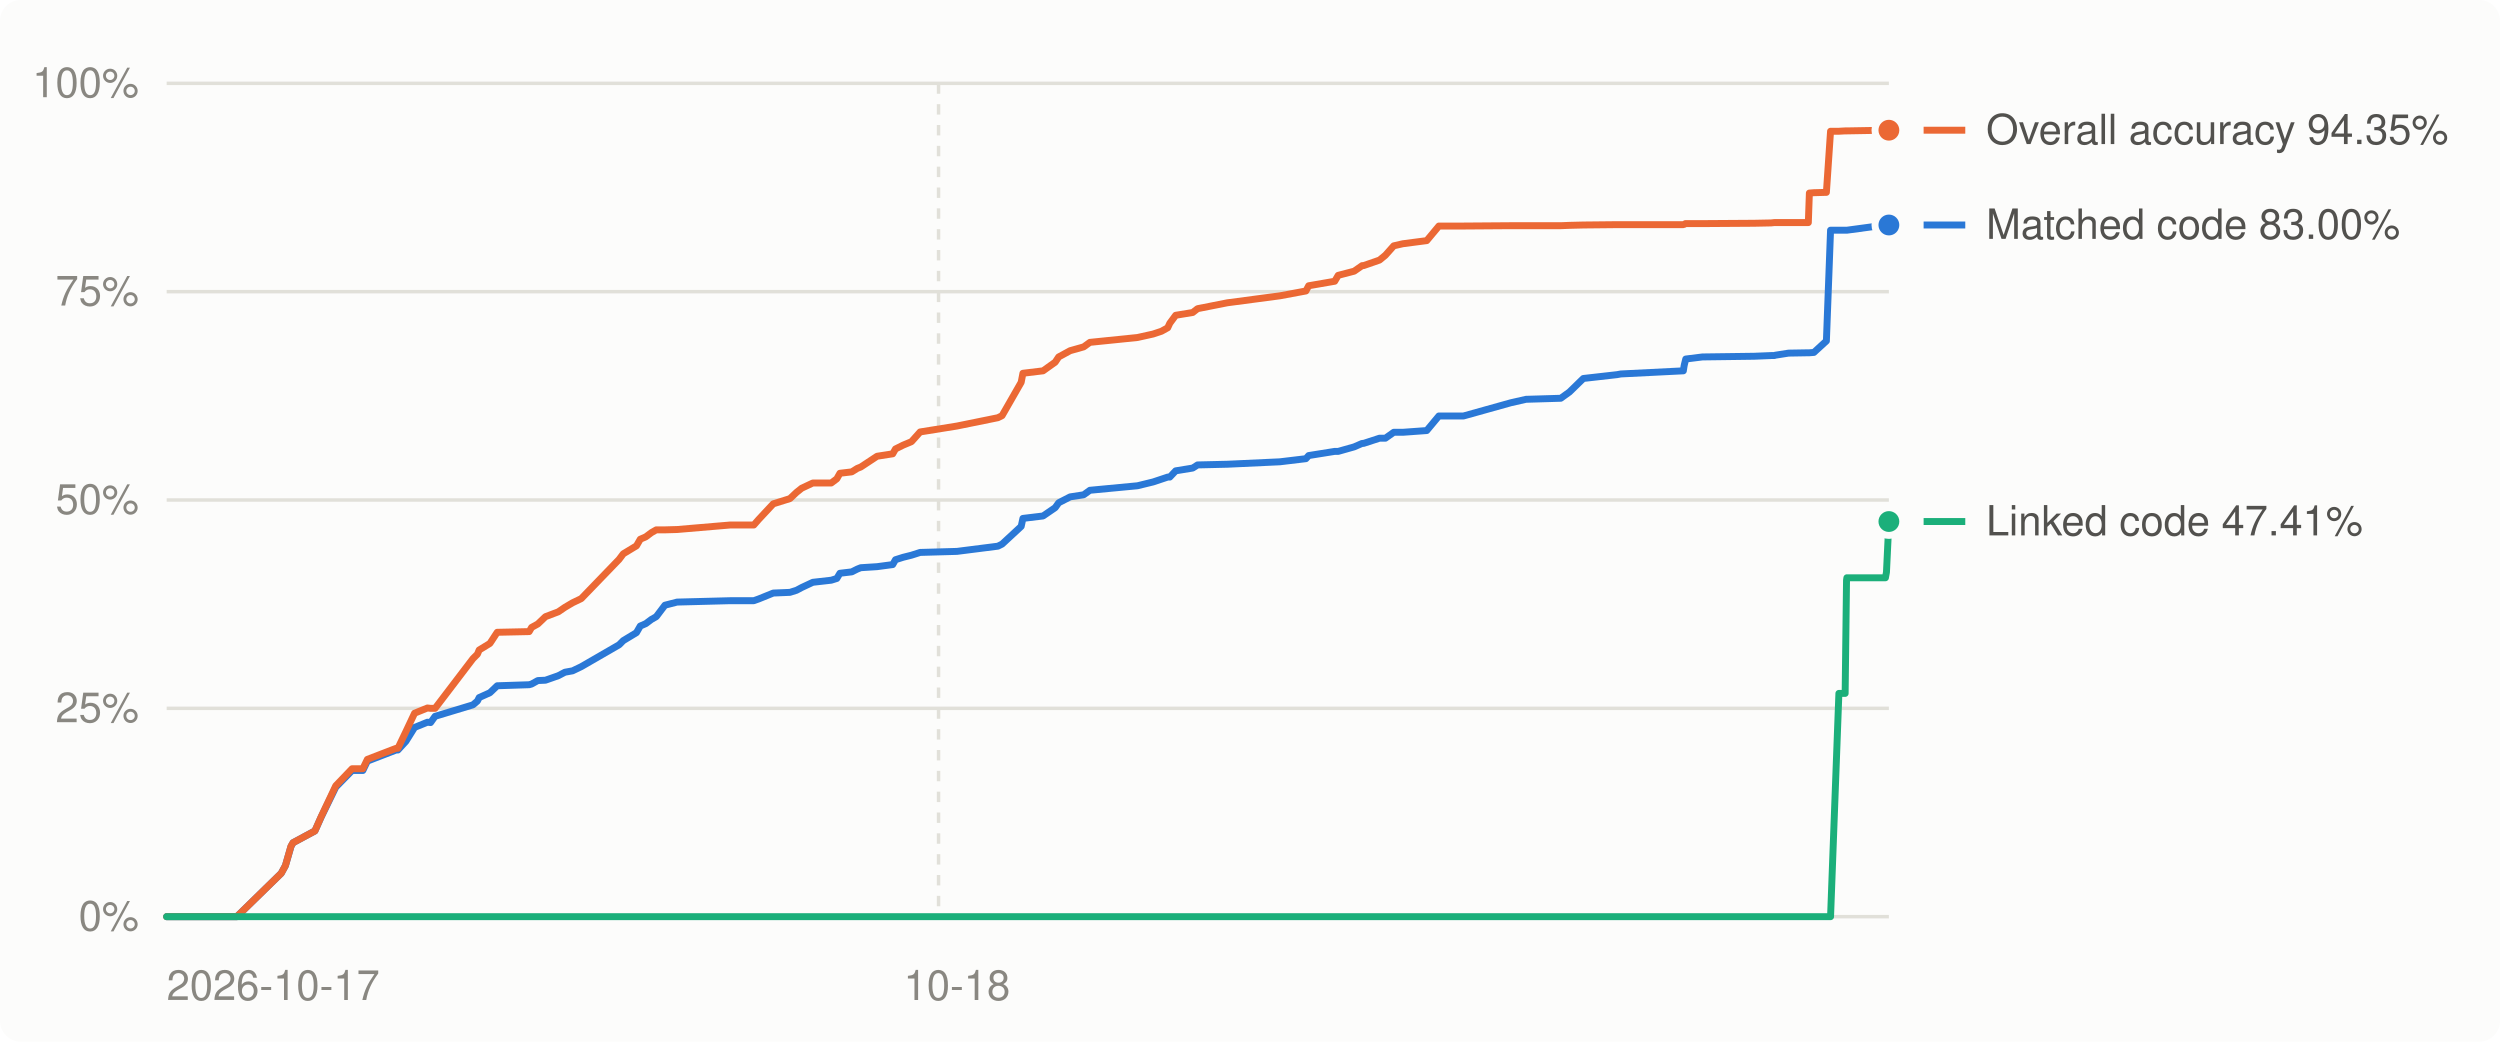
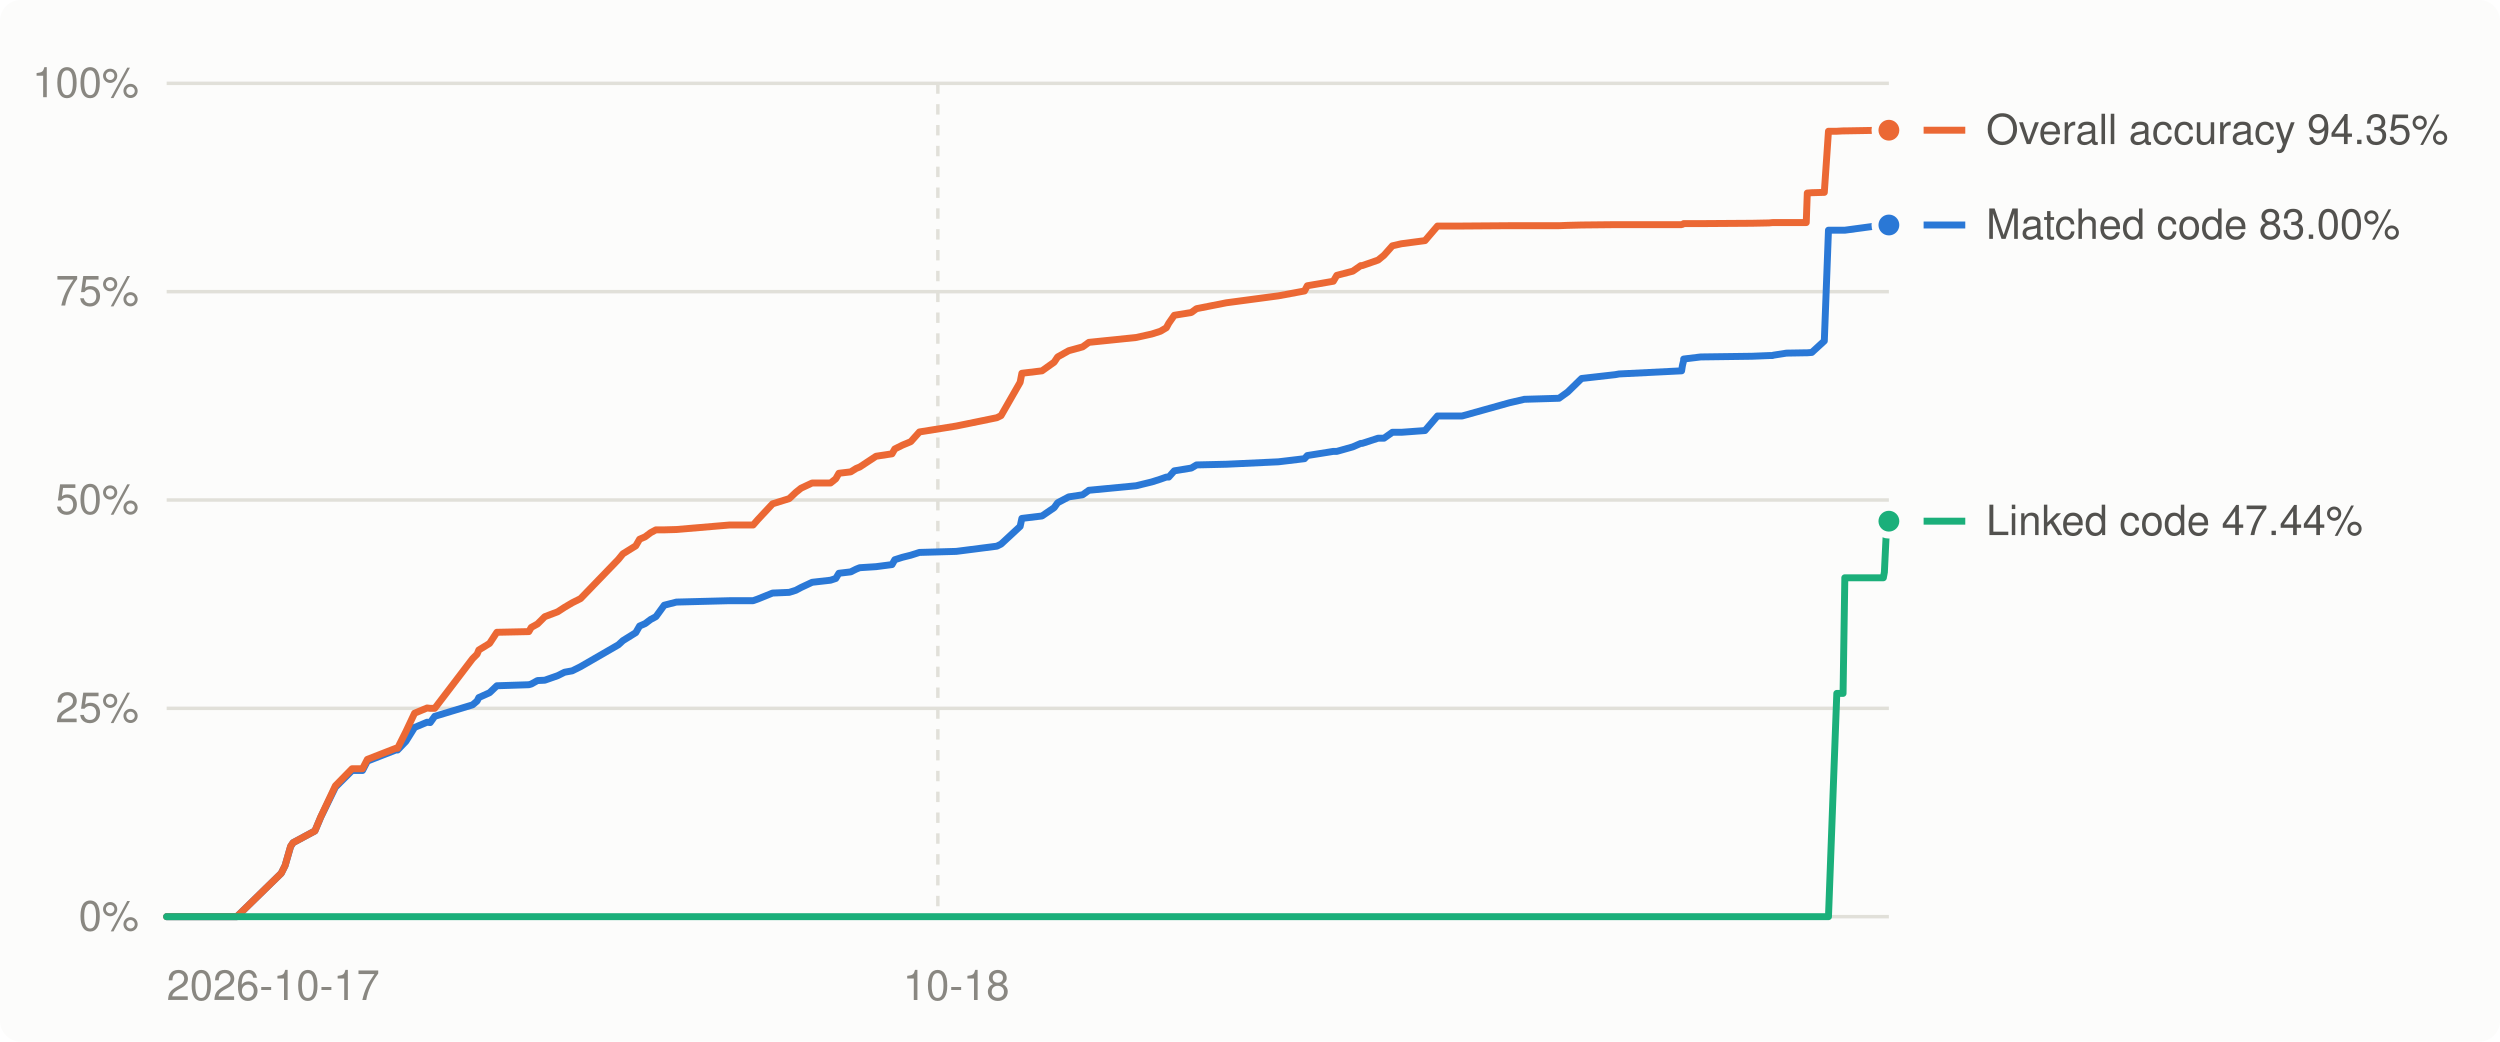
<svg xmlns="http://www.w3.org/2000/svg" viewBox="0 0 720 300" width="720" height="300" role="img" aria-label="Decompilation progress over time">
  <style>
.bg{fill:#fcfcfb}.grid{stroke:#e1e0d9}.muted{fill:#898781}.lbl{fill:#52514e}.ln0{stroke:#2a78d6}.dot0{fill:#2a78d6;stroke:#fcfcfb}.ln1{stroke:#eb6834}.dot1{fill:#eb6834;stroke:#fcfcfb}.ln2{stroke:#1baf7a}.dot2{fill:#1baf7a;stroke:#fcfcfb}
@media (prefers-color-scheme: dark){.bg{fill:#1a1a19}.grid{stroke:#2c2c2a}.muted{fill:#898781}.lbl{fill:#c3c2b7}.ln0{stroke:#3987e5}.dot0{fill:#3987e5;stroke:#1a1a19}.ln1{stroke:#d95926}.dot1{fill:#d95926;stroke:#1a1a19}.ln2{stroke:#199e70}.dot2{fill:#199e70;stroke:#1a1a19}}
text{font:12px -apple-system,BlinkMacSystemFont,'Segoe UI',Helvetica,Arial,sans-serif}
</style>
  <rect class="bg" width="720" height="300" rx="6" />
  <line x1="48" x2="544" y1="264.0" y2="264.0" class="grid" stroke-width="1" />
  <text x="40" y="268.0" class="muted" text-anchor="end">0%</text>
  <line x1="48" x2="544" y1="204.0" y2="204.0" class="grid" stroke-width="1" />
  <text x="40" y="208.0" class="muted" text-anchor="end">25%</text>
  <line x1="48" x2="544" y1="144.0" y2="144.0" class="grid" stroke-width="1" />
  <text x="40" y="148.0" class="muted" text-anchor="end">50%</text>
  <line x1="48" x2="544" y1="84.0" y2="84.0" class="grid" stroke-width="1" />
  <text x="40" y="88.0" class="muted" text-anchor="end">75%</text>
  <line x1="48" x2="544" y1="24.0" y2="24.0" class="grid" stroke-width="1" />
  <text x="40" y="28.0" class="muted" text-anchor="end">100%</text>
-   <line x1="270.3" x2="270.3" y1="24" y2="264" class="grid" stroke-width="1" stroke-dasharray="3 3" />
+   <line x1="270.1" x2="270.1" y1="24" y2="264" class="grid" stroke-width="1" stroke-dasharray="3 3" />
  <text class="muted" x="48.0" y="288" text-anchor="start">2026-10-17</text>
-   <text class="muted" x="275.6" y="288" text-anchor="middle">10-18</text>
-   <polyline points="48.0,264.0 68.2,264.0 81.0,251.5 82.2,249.3 83.8,243.8 84.4,242.7 90.7,239.3 92.5,235.3 96.7,226.7 101.4,221.9 104.5,221.9 105.8,219.2 114.1,216.0 114.6,216.0 116.9,213.5 119.4,209.5 123.1,208.0 124.0,208.1 125.3,206.3 136.2,203.0 137.5,201.9 138.0,200.9 141.1,199.5 143.2,197.5 152.4,197.2 153.1,197.0 154.9,196.0 157.1,195.9 160.8,194.6 162.7,193.6 164.9,193.2 167.4,192.0 178.3,185.7 179.5,184.5 183.3,182.2 184.4,180.3 186.0,179.6 187.6,178.4 189.0,177.6 191.5,174.3 195.0,173.4 210.3,173.0 217.1,173.0 218.5,172.5 222.7,170.8 227.5,170.6 229.4,170.0 230.9,169.2 234.1,167.7 239.4,167.1 241.0,166.6 241.9,165.1 245.3,164.7 246.9,163.9 247.9,163.5 252.6,163.2 257.1,162.6 257.9,161.2 260.1,160.5 262.5,159.9 265.0,159.1 275.6,158.8 287.4,157.3 288.6,156.7 294.1,151.6 294.6,149.3 300.4,148.6 303.9,146.2 304.9,144.8 308.2,143.1 312.1,142.5 313.9,141.2 327.6,139.9 332.1,138.8 334.5,138.0 336.3,137.4 336.9,137.4 338.6,135.6 343.5,134.8 344.9,133.9 353.5,133.7 368.6,133.0 376.1,132.1 376.9,131.2 384.4,130.0 385.4,130.0 390.0,128.7 392.3,127.7 392.7,127.7 397.3,126.2 399.0,126.2 401.4,124.5 404.0,124.5 410.9,124.0 414.4,119.8 421.5,119.8 435.1,116.0 439.5,115.0 449.5,114.7 452.0,112.9 456.0,109.0 465.7,107.9 466.8,107.7 484.8,106.8 485.0,105.5 485.1,105.0 485.4,103.8 485.5,103.4 490.3,102.8 505.2,102.6 510.1,102.4 511.0,102.4 511.3,102.3 515.1,101.7 520.8,101.6 521.1,101.6 522.4,101.5 526.0,98.2 527.2,66.3 529.6,66.3 531.4,66.3 531.8,66.3 531.9,66.3 543.0,64.8 543.3,64.8 544.0,64.8" fill="none" class="ln0" stroke-width="2" stroke-linejoin="round" stroke-linecap="round" />
-   <polyline points="48.0,264.0 68.2,264.0 81.0,251.5 82.2,249.3 83.8,243.7 84.4,242.7 90.7,239.3 92.5,235.2 96.7,226.3 101.4,221.4 104.5,221.4 105.8,218.7 114.1,215.5 114.6,215.5 116.9,210.7 119.4,205.4 123.1,203.9 124.0,204.0 125.3,204.0 136.2,189.7 137.5,188.4 138.0,187.2 141.1,185.3 143.2,182.1 152.4,181.9 153.1,180.7 154.9,179.7 157.1,177.6 160.8,176.2 162.7,174.9 164.9,173.6 167.4,172.4 178.3,161.1 179.5,159.5 183.3,157.2 184.4,155.3 186.0,154.6 187.6,153.4 189.0,152.6 191.5,152.6 195.0,152.5 210.3,151.2 217.1,151.2 218.5,149.6 222.7,145.1 227.5,143.6 229.4,141.8 230.9,140.6 234.1,139.1 239.4,139.1 241.0,137.9 241.9,136.3 245.3,135.9 246.9,134.9 247.9,134.5 252.6,131.4 257.1,130.7 257.9,129.3 260.1,128.2 262.5,127.2 265.0,124.4 275.6,122.7 287.4,120.3 288.6,119.7 294.1,110.1 294.6,107.5 300.4,106.8 303.9,104.3 304.9,102.8 308.2,101.0 312.1,99.9 313.9,98.6 327.6,97.2 332.1,96.2 334.5,95.4 336.3,94.4 336.9,93.1 338.6,90.8 343.5,90.0 344.9,88.9 353.5,87.2 368.6,85.2 376.1,83.8 376.9,82.3 384.4,81.0 385.4,79.3 390.0,78.1 392.3,76.5 392.7,76.5 397.3,74.9 399.0,73.5 401.4,70.8 404.0,70.2 410.9,69.3 414.4,65.1 421.5,65.1 435.1,65.0 439.5,65.0 449.5,65.0 452.0,64.9 456.0,64.8 465.7,64.7 466.8,64.7 484.8,64.7 485.0,64.6 485.1,64.6 485.4,64.4 485.5,64.4 490.3,64.4 505.2,64.3 510.1,64.2 511.0,64.1 511.3,64.1 515.1,64.1 520.8,64.1 521.1,55.6 522.4,55.5 526.0,55.4 527.2,37.8 529.6,37.8 531.4,37.7 531.8,37.7 531.9,37.7 543.0,37.5 543.3,37.5 544.0,37.5" fill="none" class="ln1" stroke-width="2" stroke-linejoin="round" stroke-linecap="round" />
-   <polyline points="48.0,264.0 68.2,264.0 81.0,264.0 82.2,264.0 83.8,264.0 84.4,264.0 90.7,264.0 92.5,264.0 96.7,264.0 101.4,264.0 104.5,264.0 105.8,264.0 114.1,264.0 114.6,264.0 116.9,264.0 119.4,264.0 123.1,264.0 124.0,264.0 125.3,264.0 136.2,264.0 137.5,264.0 138.0,264.0 141.1,264.0 143.2,264.0 152.4,264.0 153.1,264.0 154.9,264.0 157.1,264.0 160.8,264.0 162.7,264.0 164.9,264.0 167.4,264.0 178.3,264.0 179.5,264.0 183.3,264.0 184.4,264.0 186.0,264.0 187.6,264.0 189.0,264.0 191.5,264.0 195.0,264.0 210.3,264.0 217.1,264.0 218.5,264.0 222.7,264.0 227.5,264.0 229.4,264.0 230.9,264.0 234.1,264.0 239.4,264.0 241.0,264.0 241.9,264.0 245.3,264.0 246.9,264.0 247.9,264.0 252.6,264.0 257.1,264.0 257.9,264.0 260.1,264.0 262.5,264.0 265.0,264.0 275.6,264.0 287.4,264.0 288.6,264.0 294.1,264.0 294.6,264.0 300.4,264.0 303.9,264.0 304.9,264.0 308.2,264.0 312.1,264.0 313.9,264.0 327.6,264.0 332.1,264.0 334.5,264.0 336.3,264.0 336.9,264.0 338.6,264.0 343.5,264.0 344.9,264.0 353.5,264.0 368.6,264.0 376.1,264.0 376.9,264.0 384.4,264.0 385.4,264.0 390.0,264.0 392.3,264.0 392.7,264.0 397.3,264.0 399.0,264.0 401.4,264.0 404.0,264.0 410.9,264.0 414.4,264.0 421.5,264.0 435.1,264.0 439.5,264.0 449.5,264.0 452.0,264.0 456.0,264.0 465.7,264.0 466.8,264.0 484.8,264.0 485.0,264.0 485.1,264.0 485.4,264.0 485.5,264.0 490.3,264.0 505.2,264.0 510.1,264.0 511.0,264.0 511.3,264.0 515.1,264.0 520.8,264.0 521.1,264.0 522.4,264.0 526.0,264.0 527.2,264.0 529.6,199.7 531.4,199.7 531.8,167.1 531.9,166.4 543.0,166.4 543.3,164.8 544.0,150.2" fill="none" class="ln2" stroke-width="2" stroke-linejoin="round" stroke-linecap="round" />
+   <text class="muted" x="275.4" y="288" text-anchor="middle">10-18</text>
+   <polyline points="48.0,264.0 68.2,264.0 81.0,251.5 82.1,249.3 83.7,243.8 84.4,242.7 90.7,239.3 92.4,235.3 96.6,226.7 101.4,221.9 104.4,221.9 105.8,219.2 114.0,216.0 114.5,216.0 116.9,213.5 119.4,209.5 123.0,208.0 123.9,208.1 125.2,206.3 136.1,203.0 137.4,201.9 137.9,200.9 141.0,199.5 143.1,197.5 152.3,197.2 153.0,197.0 154.8,196.0 156.9,195.9 160.6,194.6 162.6,193.6 164.8,193.2 167.2,192.0 178.1,185.7 179.4,184.5 183.1,182.2 184.2,180.3 185.8,179.6 187.4,178.4 188.9,177.6 191.3,174.3 194.8,173.4 210.1,173.0 216.9,173.0 218.3,172.5 222.5,170.8 227.3,170.6 229.2,170.0 230.7,169.2 233.9,167.7 239.2,167.1 240.7,166.6 241.6,165.1 245.0,164.7 246.6,163.9 247.6,163.5 252.3,163.2 256.9,162.6 257.7,161.2 259.9,160.5 262.3,159.9 264.8,159.1 275.4,158.8 287.1,157.3 288.3,156.7 293.8,151.6 294.3,149.3 300.1,148.6 303.6,146.2 304.6,144.8 307.8,143.1 311.8,142.5 313.6,141.2 327.2,139.9 331.7,138.8 334.2,138.0 335.9,137.4 336.6,137.4 338.2,135.6 343.1,134.8 344.6,133.9 353.2,133.7 368.2,133.0 375.7,132.1 376.5,131.2 384.0,130.0 385.0,130.0 389.6,128.7 391.9,127.7 392.3,127.7 396.9,126.2 398.6,126.2 401.0,124.5 403.6,124.5 410.4,124.0 414.0,119.8 421.1,119.8 434.7,116.0 439.0,115.0 449.0,114.7 451.5,112.9 455.5,109.0 465.2,107.9 466.3,107.7 484.3,106.8 484.5,105.5 484.6,105.0 484.9,103.8 484.9,103.4 489.8,102.8 504.6,102.6 509.5,102.4 510.5,102.4 510.7,102.3 514.5,101.7 520.2,101.6 520.5,101.6 521.8,101.5 525.4,98.2 526.6,66.3 529.0,66.3 530.8,66.3 531.3,66.3 531.3,66.3 542.4,64.8 542.7,64.8 543.4,64.8 544.0,64.8" fill="none" class="ln0" stroke-width="2" stroke-linejoin="round" stroke-linecap="round" />
+   <polyline points="48.0,264.0 68.2,264.0 81.0,251.5 82.1,249.3 83.7,243.7 84.4,242.7 90.7,239.3 92.4,235.2 96.6,226.3 101.4,221.4 104.4,221.4 105.8,218.7 114.0,215.5 114.5,215.5 116.9,210.7 119.4,205.4 123.0,203.9 123.9,204.0 125.2,204.0 136.1,189.7 137.4,188.4 137.9,187.2 141.0,185.3 143.1,182.1 152.3,181.9 153.0,180.7 154.8,179.7 156.9,177.6 160.6,176.2 162.6,174.9 164.8,173.6 167.2,172.4 178.1,161.1 179.4,159.5 183.1,157.2 184.2,155.3 185.8,154.6 187.4,153.4 188.9,152.6 191.3,152.6 194.8,152.5 210.1,151.2 216.9,151.2 218.3,149.6 222.5,145.1 227.3,143.6 229.2,141.8 230.7,140.6 233.9,139.1 239.2,139.1 240.7,137.9 241.6,136.3 245.0,135.9 246.6,134.9 247.6,134.5 252.3,131.4 256.9,130.7 257.7,129.3 259.9,128.2 262.3,127.2 264.8,124.4 275.4,122.7 287.1,120.3 288.3,119.7 293.8,110.1 294.3,107.5 300.1,106.8 303.6,104.3 304.6,102.8 307.8,101.0 311.8,99.9 313.6,98.6 327.2,97.2 331.7,96.2 334.2,95.4 335.9,94.4 336.6,93.1 338.2,90.8 343.1,90.0 344.6,88.9 353.2,87.2 368.2,85.2 375.7,83.8 376.5,82.3 384.0,81.0 385.0,79.3 389.6,78.1 391.9,76.5 392.3,76.5 396.9,74.9 398.6,73.5 401.0,70.8 403.6,70.2 410.4,69.3 414.0,65.1 421.1,65.1 434.7,65.0 439.0,65.0 449.0,65.0 451.5,64.9 455.5,64.8 465.2,64.7 466.3,64.7 484.3,64.7 484.5,64.6 484.6,64.6 484.9,64.4 484.9,64.4 489.8,64.4 504.6,64.3 509.5,64.2 510.5,64.1 510.7,64.1 514.5,64.1 520.2,64.1 520.5,55.6 521.8,55.5 525.4,55.4 526.6,37.8 529.0,37.8 530.8,37.7 531.3,37.7 531.3,37.7 542.4,37.5 542.7,37.5 543.4,37.5 544.0,37.5" fill="none" class="ln1" stroke-width="2" stroke-linejoin="round" stroke-linecap="round" />
+   <polyline points="48.0,264.0 68.2,264.0 81.0,264.0 82.1,264.0 83.7,264.0 84.4,264.0 90.7,264.0 92.4,264.0 96.6,264.0 101.4,264.0 104.4,264.0 105.8,264.0 114.0,264.0 114.5,264.0 116.9,264.0 119.4,264.0 123.0,264.0 123.9,264.0 125.2,264.0 136.1,264.0 137.4,264.0 137.9,264.0 141.0,264.0 143.1,264.0 152.3,264.0 153.0,264.0 154.8,264.0 156.9,264.0 160.6,264.0 162.6,264.0 164.8,264.0 167.2,264.0 178.1,264.0 179.4,264.0 183.1,264.0 184.2,264.0 185.8,264.0 187.4,264.0 188.9,264.0 191.3,264.0 194.8,264.0 210.1,264.0 216.9,264.0 218.3,264.0 222.5,264.0 227.3,264.0 229.2,264.0 230.7,264.0 233.9,264.0 239.2,264.0 240.7,264.0 241.6,264.0 245.0,264.0 246.6,264.0 247.6,264.0 252.3,264.0 256.9,264.0 257.7,264.0 259.9,264.0 262.3,264.0 264.8,264.0 275.4,264.0 287.1,264.0 288.3,264.0 293.8,264.0 294.3,264.0 300.1,264.0 303.6,264.0 304.6,264.0 307.8,264.0 311.8,264.0 313.6,264.0 327.2,264.0 331.7,264.0 334.2,264.0 335.9,264.0 336.6,264.0 338.2,264.0 343.1,264.0 344.6,264.0 353.2,264.0 368.2,264.0 375.7,264.0 376.5,264.0 384.0,264.0 385.0,264.0 389.6,264.0 391.9,264.0 392.3,264.0 396.9,264.0 398.6,264.0 401.0,264.0 403.6,264.0 410.4,264.0 414.0,264.0 421.1,264.0 434.7,264.0 439.0,264.0 449.0,264.0 451.5,264.0 455.5,264.0 465.2,264.0 466.3,264.0 484.3,264.0 484.5,264.0 484.6,264.0 484.9,264.0 484.9,264.0 489.8,264.0 504.6,264.0 509.5,264.0 510.5,264.0 510.7,264.0 514.5,264.0 520.2,264.0 520.5,264.0 521.8,264.0 525.4,264.0 526.6,264.0 529.0,199.7 530.8,199.7 531.3,167.1 531.3,166.4 542.4,166.4 542.7,164.8 543.4,150.2 544.0,150.1" fill="none" class="ln2" stroke-width="2" stroke-linejoin="round" stroke-linecap="round" />
  <circle cx="544.0" cy="64.8" r="4" class="dot0" stroke-width="2" />
  <circle cx="544.0" cy="37.5" r="4" class="dot1" stroke-width="2" />
-   <circle cx="544.0" cy="150.2" r="4" class="dot2" stroke-width="2" />
-   <line x1="554" x2="566" y1="150.2" y2="150.2" class="ln2" stroke-width="2" />
-   <text class="lbl" x="572" y="154.2">Linked code 47.41%</text>
+   <circle cx="544.0" cy="150.1" r="4" class="dot2" stroke-width="2" />
+   <line x1="554" x2="566" y1="150.1" y2="150.1" class="ln2" stroke-width="2" />
+   <text class="lbl" x="572" y="154.1">Linked code 47.44%</text>
  <line x1="554" x2="566" y1="64.8" y2="64.8" class="ln0" stroke-width="2" />
  <text class="lbl" x="572" y="68.8">Matched code 83.00%</text>
  <line x1="554" x2="566" y1="37.5" y2="37.5" class="ln1" stroke-width="2" />
  <text class="lbl" x="572" y="41.5">Overall accuracy 94.35%</text>
</svg>
